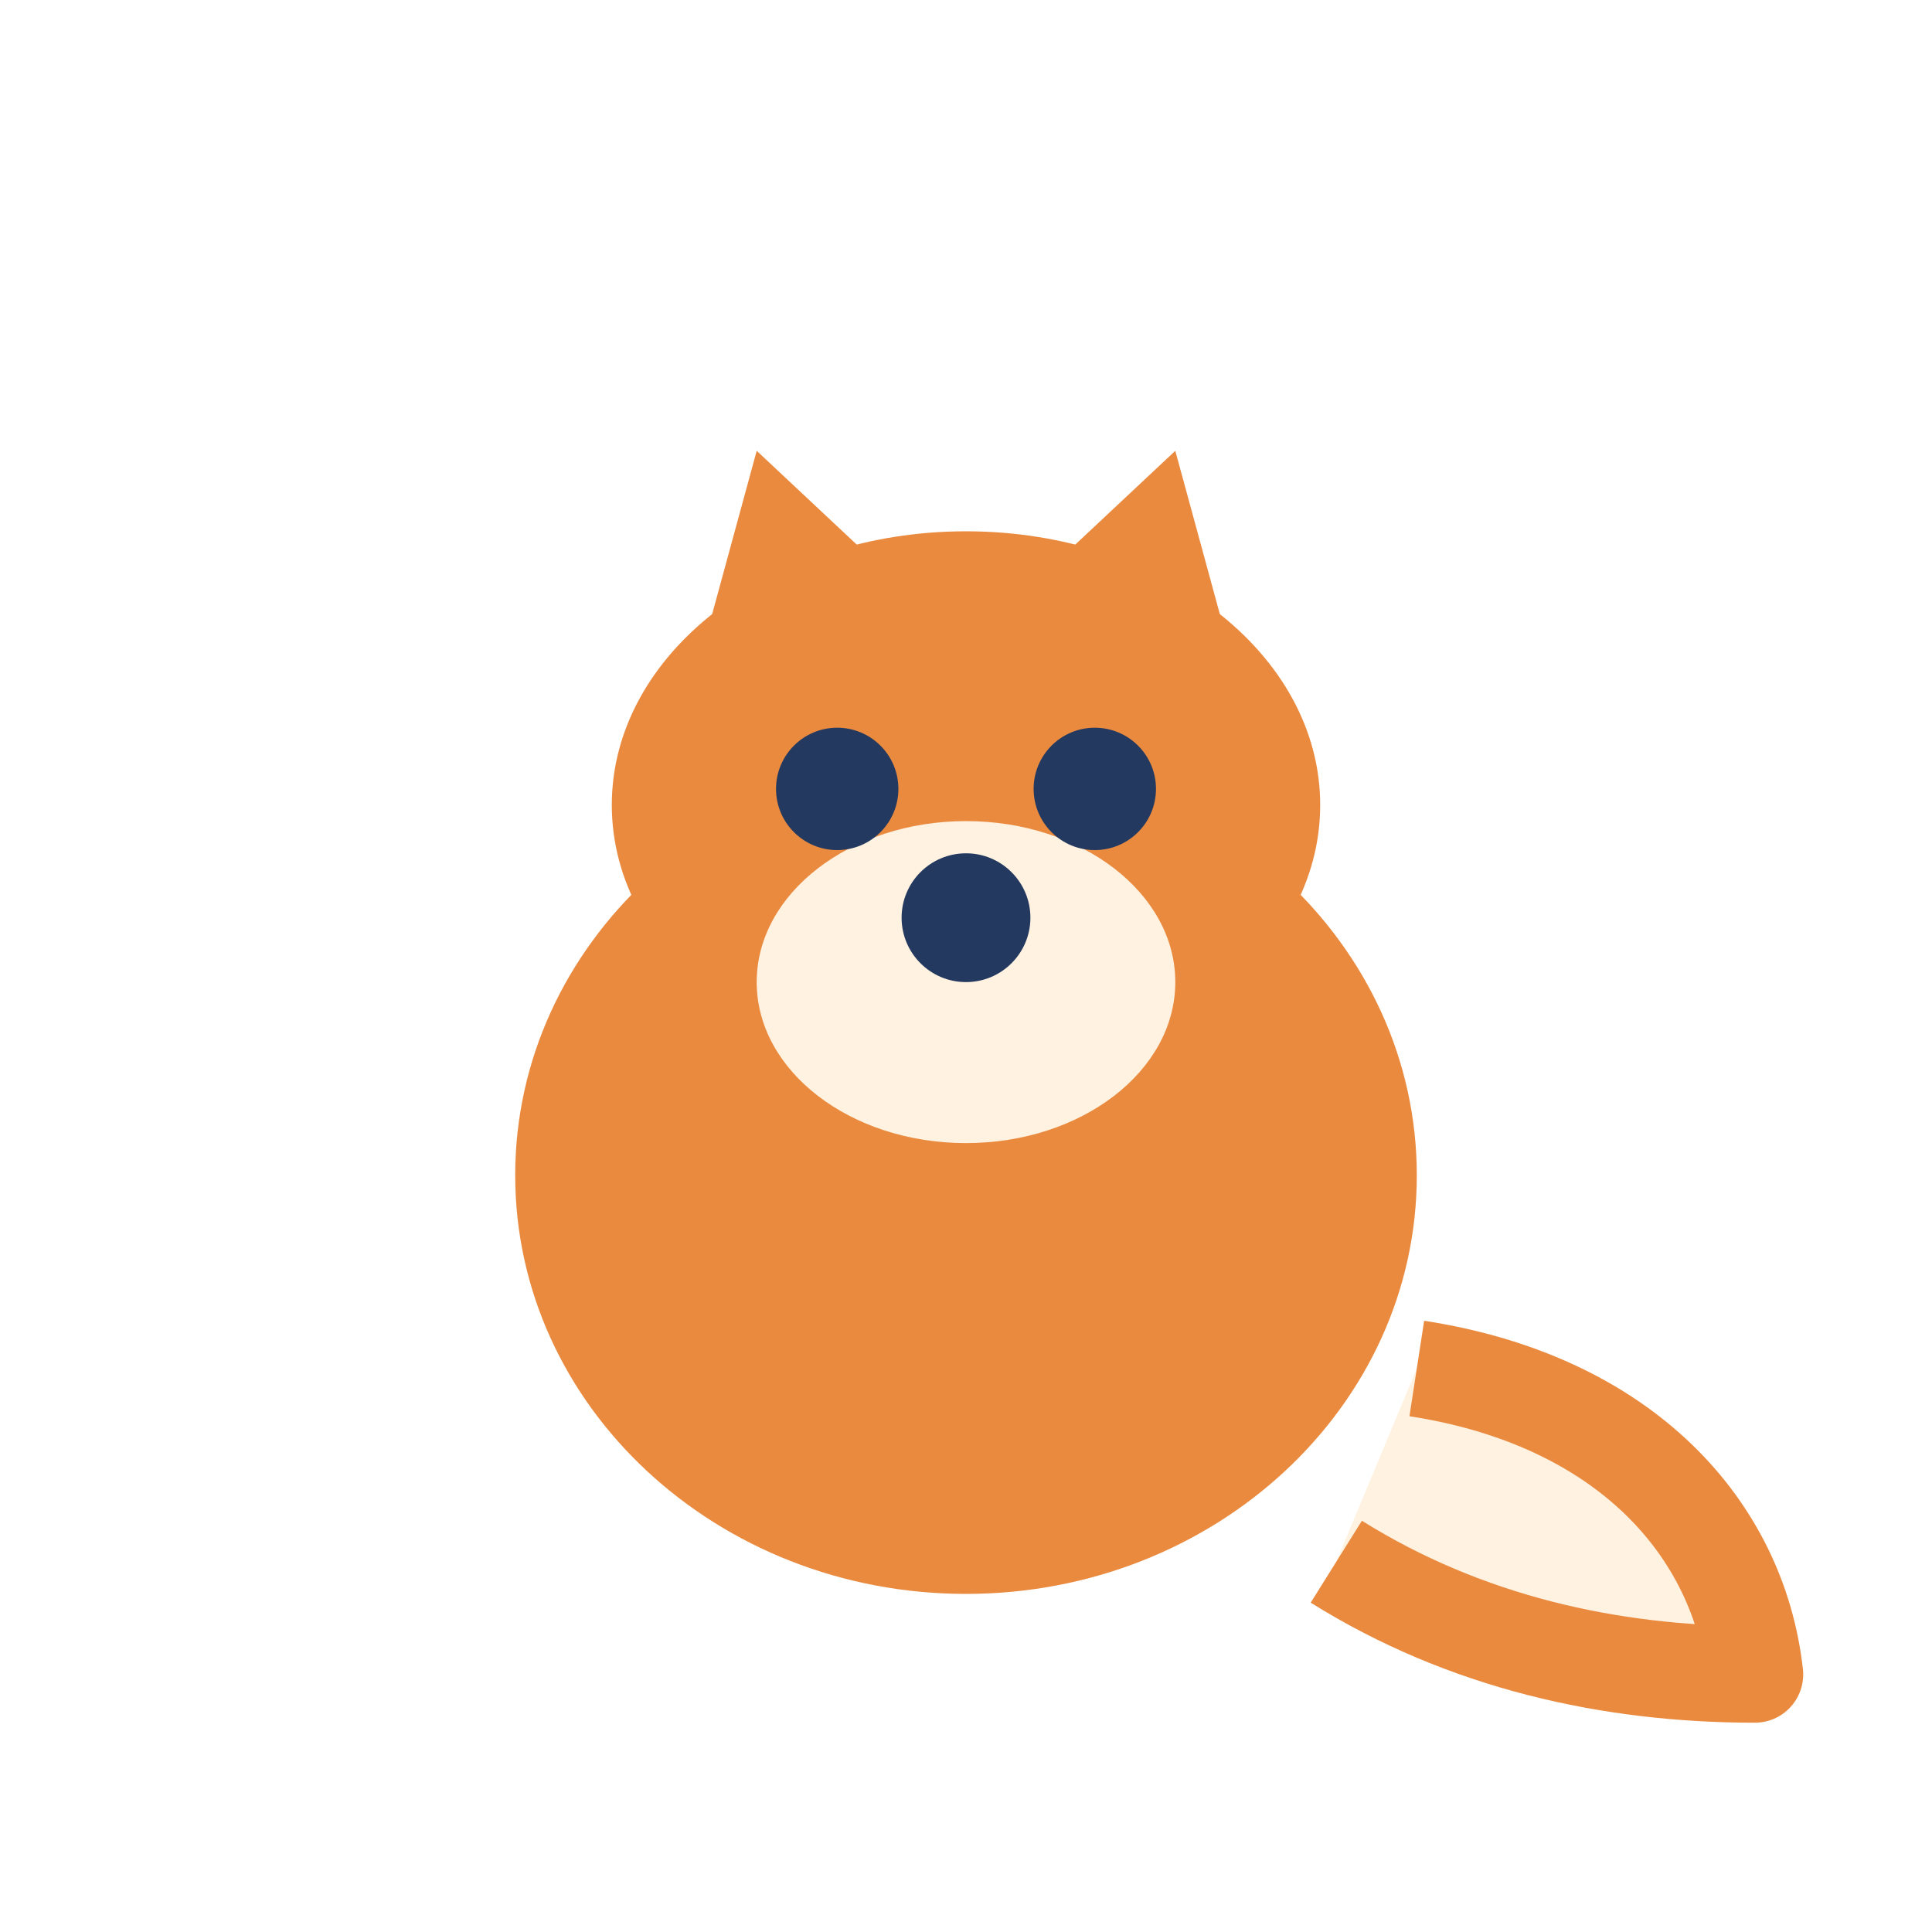
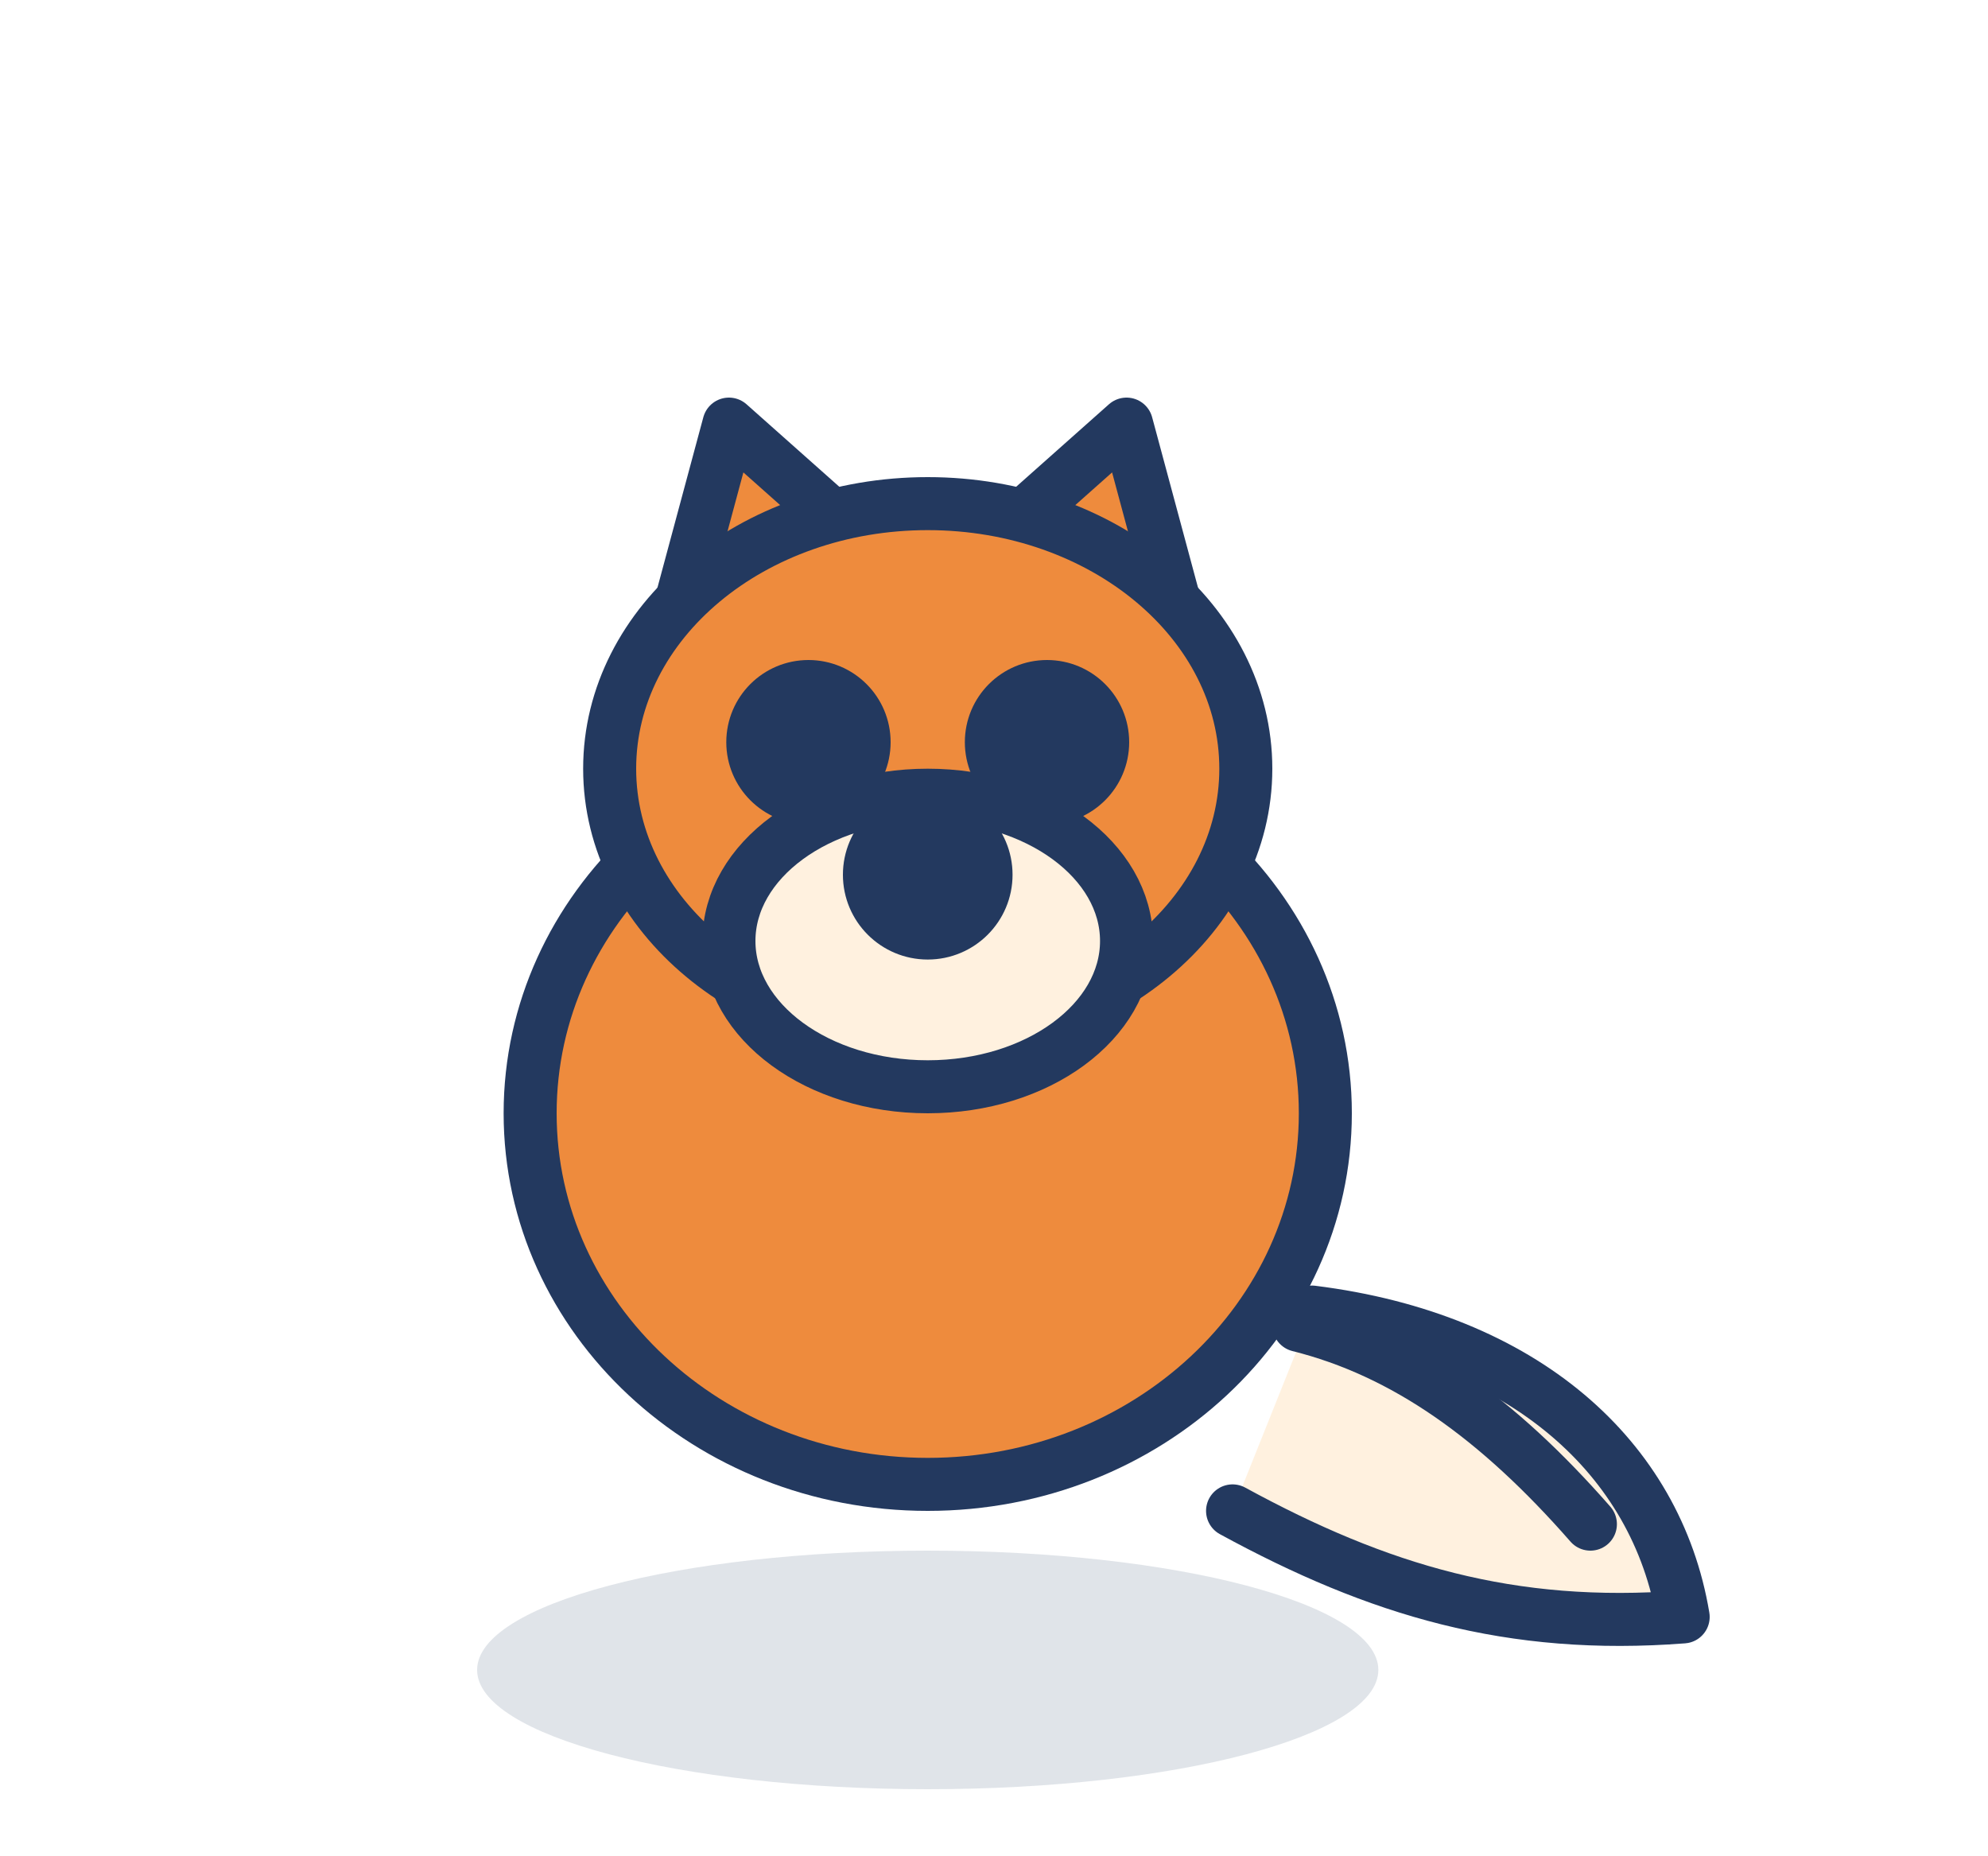
- <svg xmlns="http://www.w3.org/2000/svg" viewBox="0 0 120 120">
-   <ellipse cx="60" cy="73" rx="28" ry="26" fill="#ea8a3f" />
-   <path d="M41 50l6-22 16 15M79 50l-6-22-16 15" fill="#ea8a3f" />
-   <ellipse cx="60" cy="50" rx="22" ry="17" fill="#ea8a3f" />
-   <ellipse cx="60" cy="61" rx="13" ry="10" fill="#fff2e0" />
-   <circle cx="52" cy="49" r="3.8" fill="#23395f" />
-   <circle cx="68" cy="49" r="3.8" fill="#23395f" />
-   <circle cx="60" cy="57" r="4" fill="#23395f" />
-   <path d="M88 85c13 2 20 10 21 19-9 0-18-2-26-7" fill="#fff2e0" stroke="#ea8a3f" stroke-width="6" stroke-linejoin="round" />
+ <svg xmlns="http://www.w3.org/2000/svg" viewBox="0 0 150 140">
+   <ellipse cx="70" cy="126" rx="34" ry="9" fill="rgba(35,57,95,0.14)" />
+   <g stroke="#23395f" stroke-width="4" stroke-linecap="round" stroke-linejoin="round">
+     <ellipse cx="70" cy="84" rx="30" ry="28" fill="#ee8b3d" />
+     <path d="M48 58l7-26 18 16" fill="#ee8b3d" />
+     <path d="M92 58l-7-26-18 16" fill="#ee8b3d" />
+     <ellipse cx="70" cy="58" rx="24" ry="20" fill="#ee8b3d" />
+     <ellipse cx="70" cy="71" rx="15" ry="11" fill="#fff1df" />
+     <circle cx="61" cy="56" r="4.2" fill="#23395f" />
+     <circle cx="79" cy="56" r="4.2" fill="#23395f" />
+     <circle cx="70" cy="66" r="4.4" fill="#23395f" />
+     <path d="M99 99c16 2 26 11 28 23-13 1-23-2-34-8" fill="#fff1df" />
+     <path d="M98 100c8 2 15 7 22 15" fill="none" />
+   </g>
</svg>
